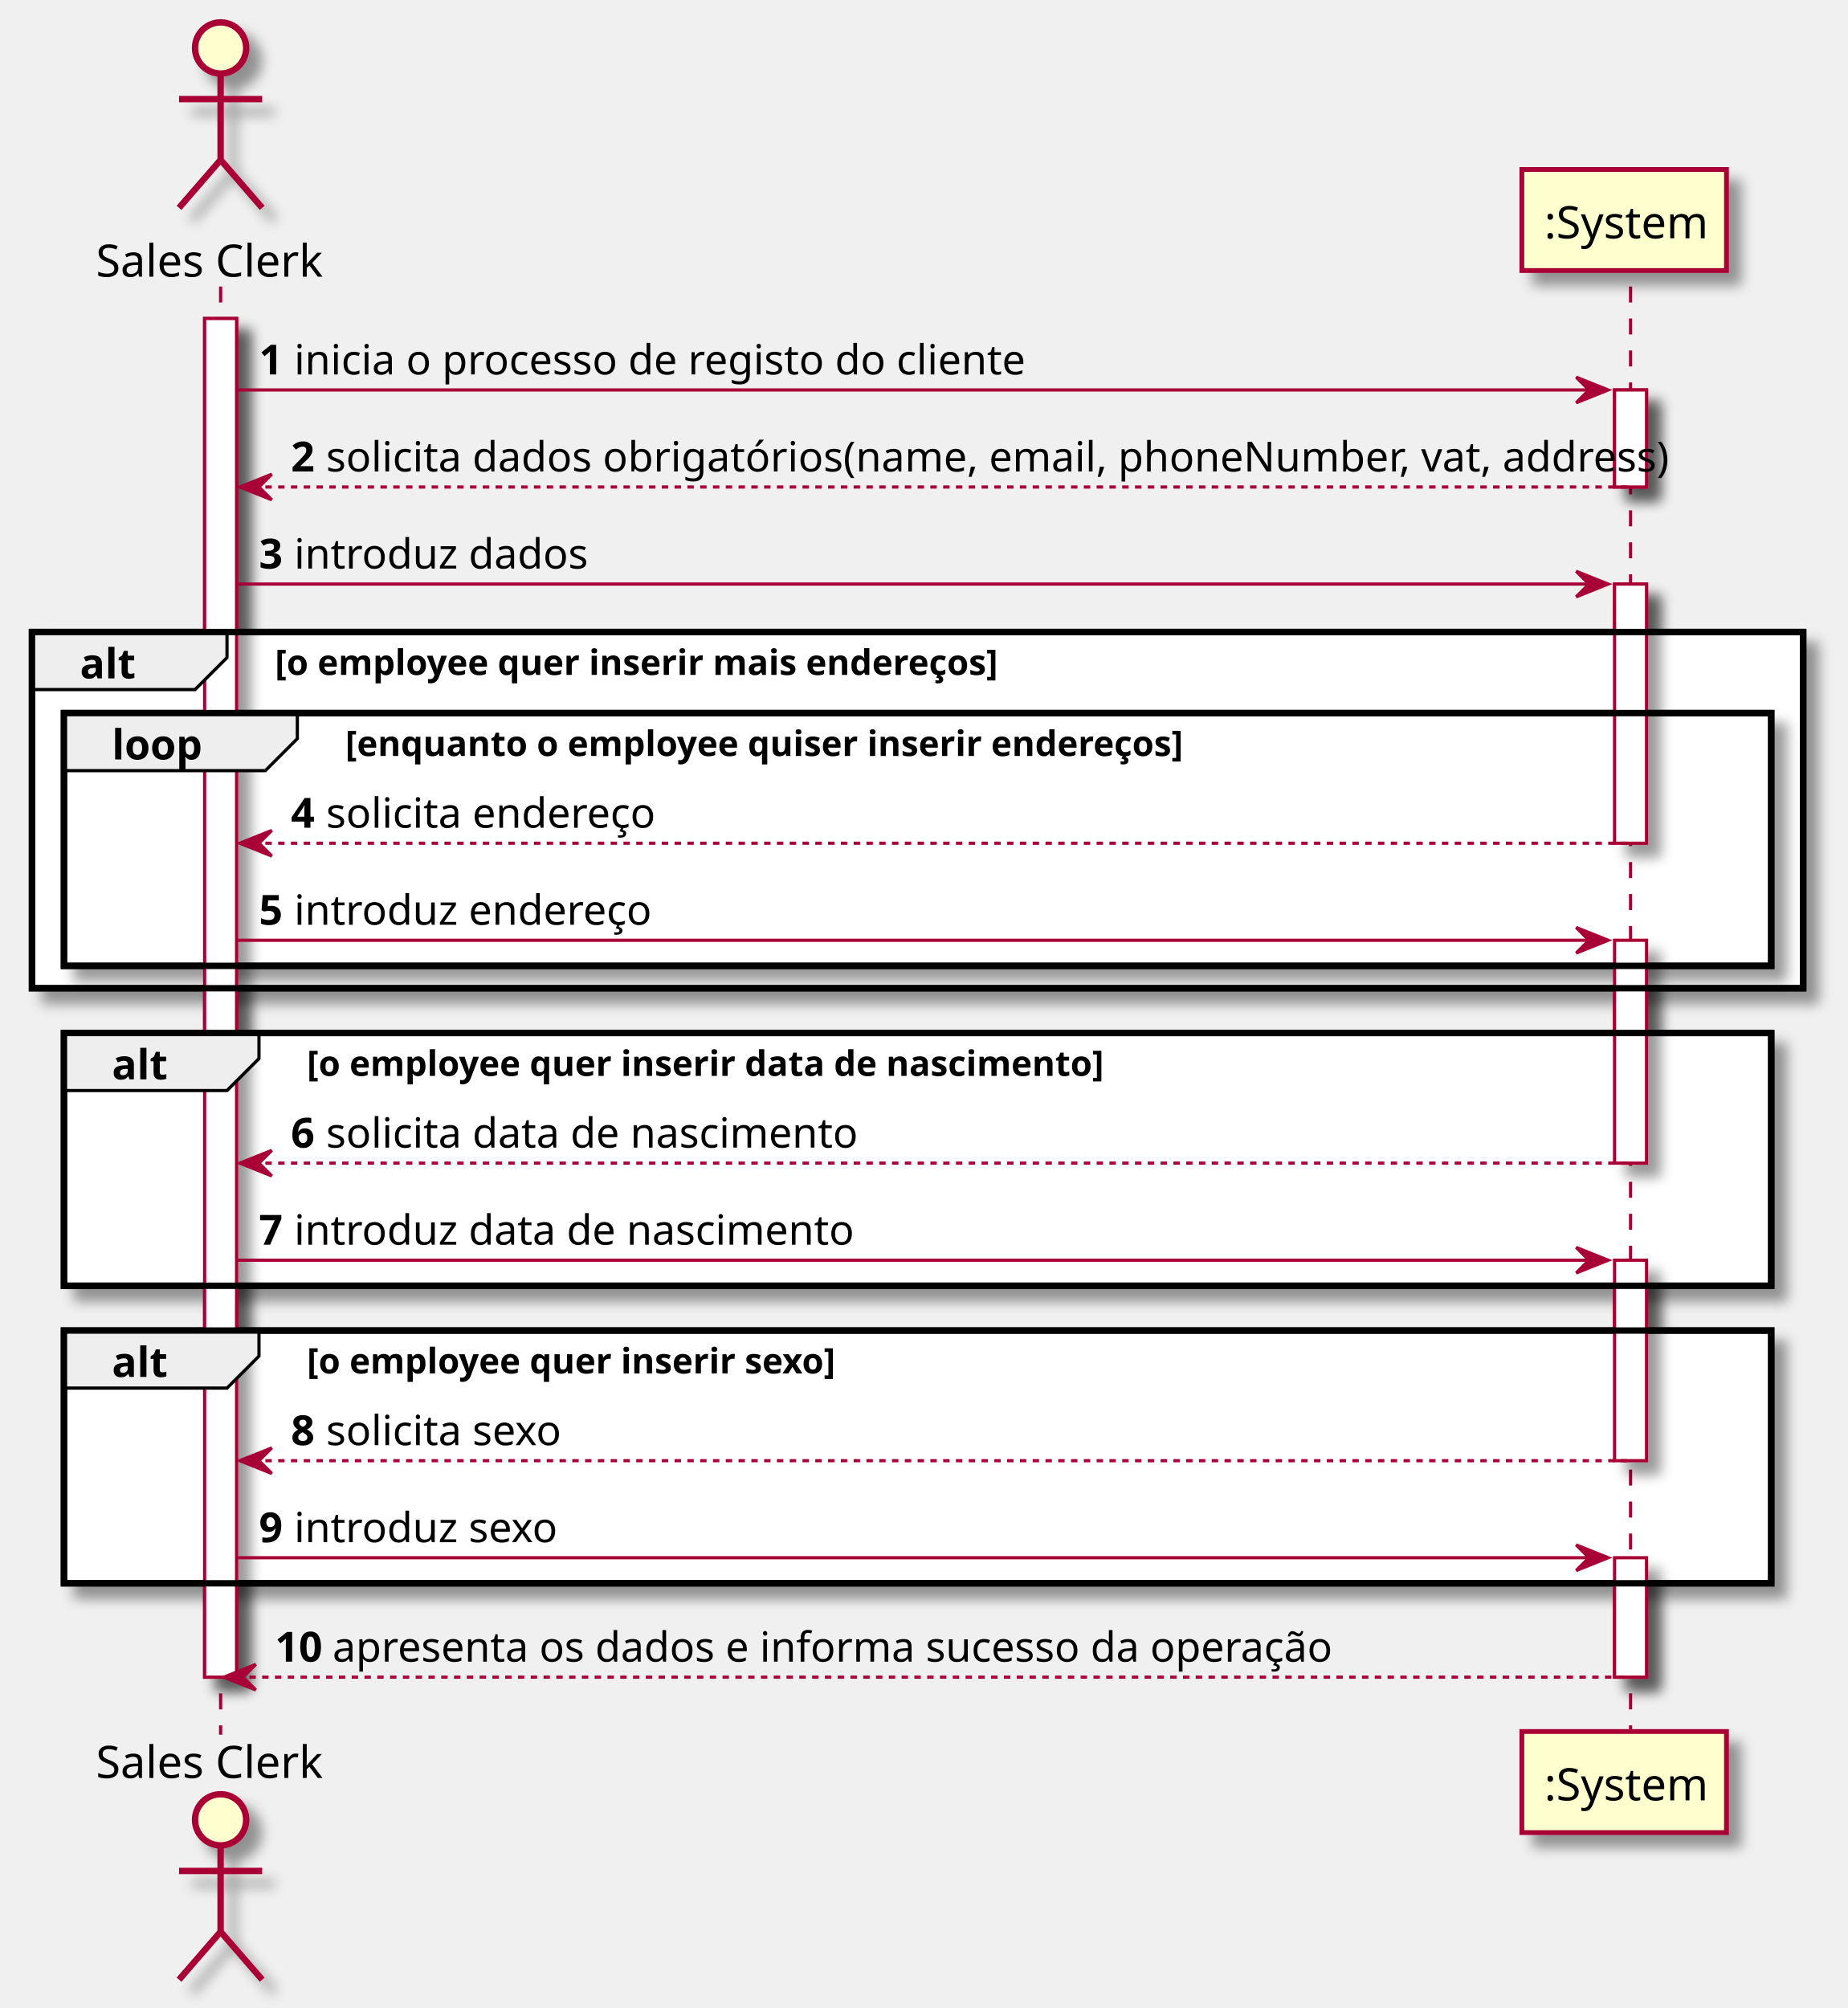
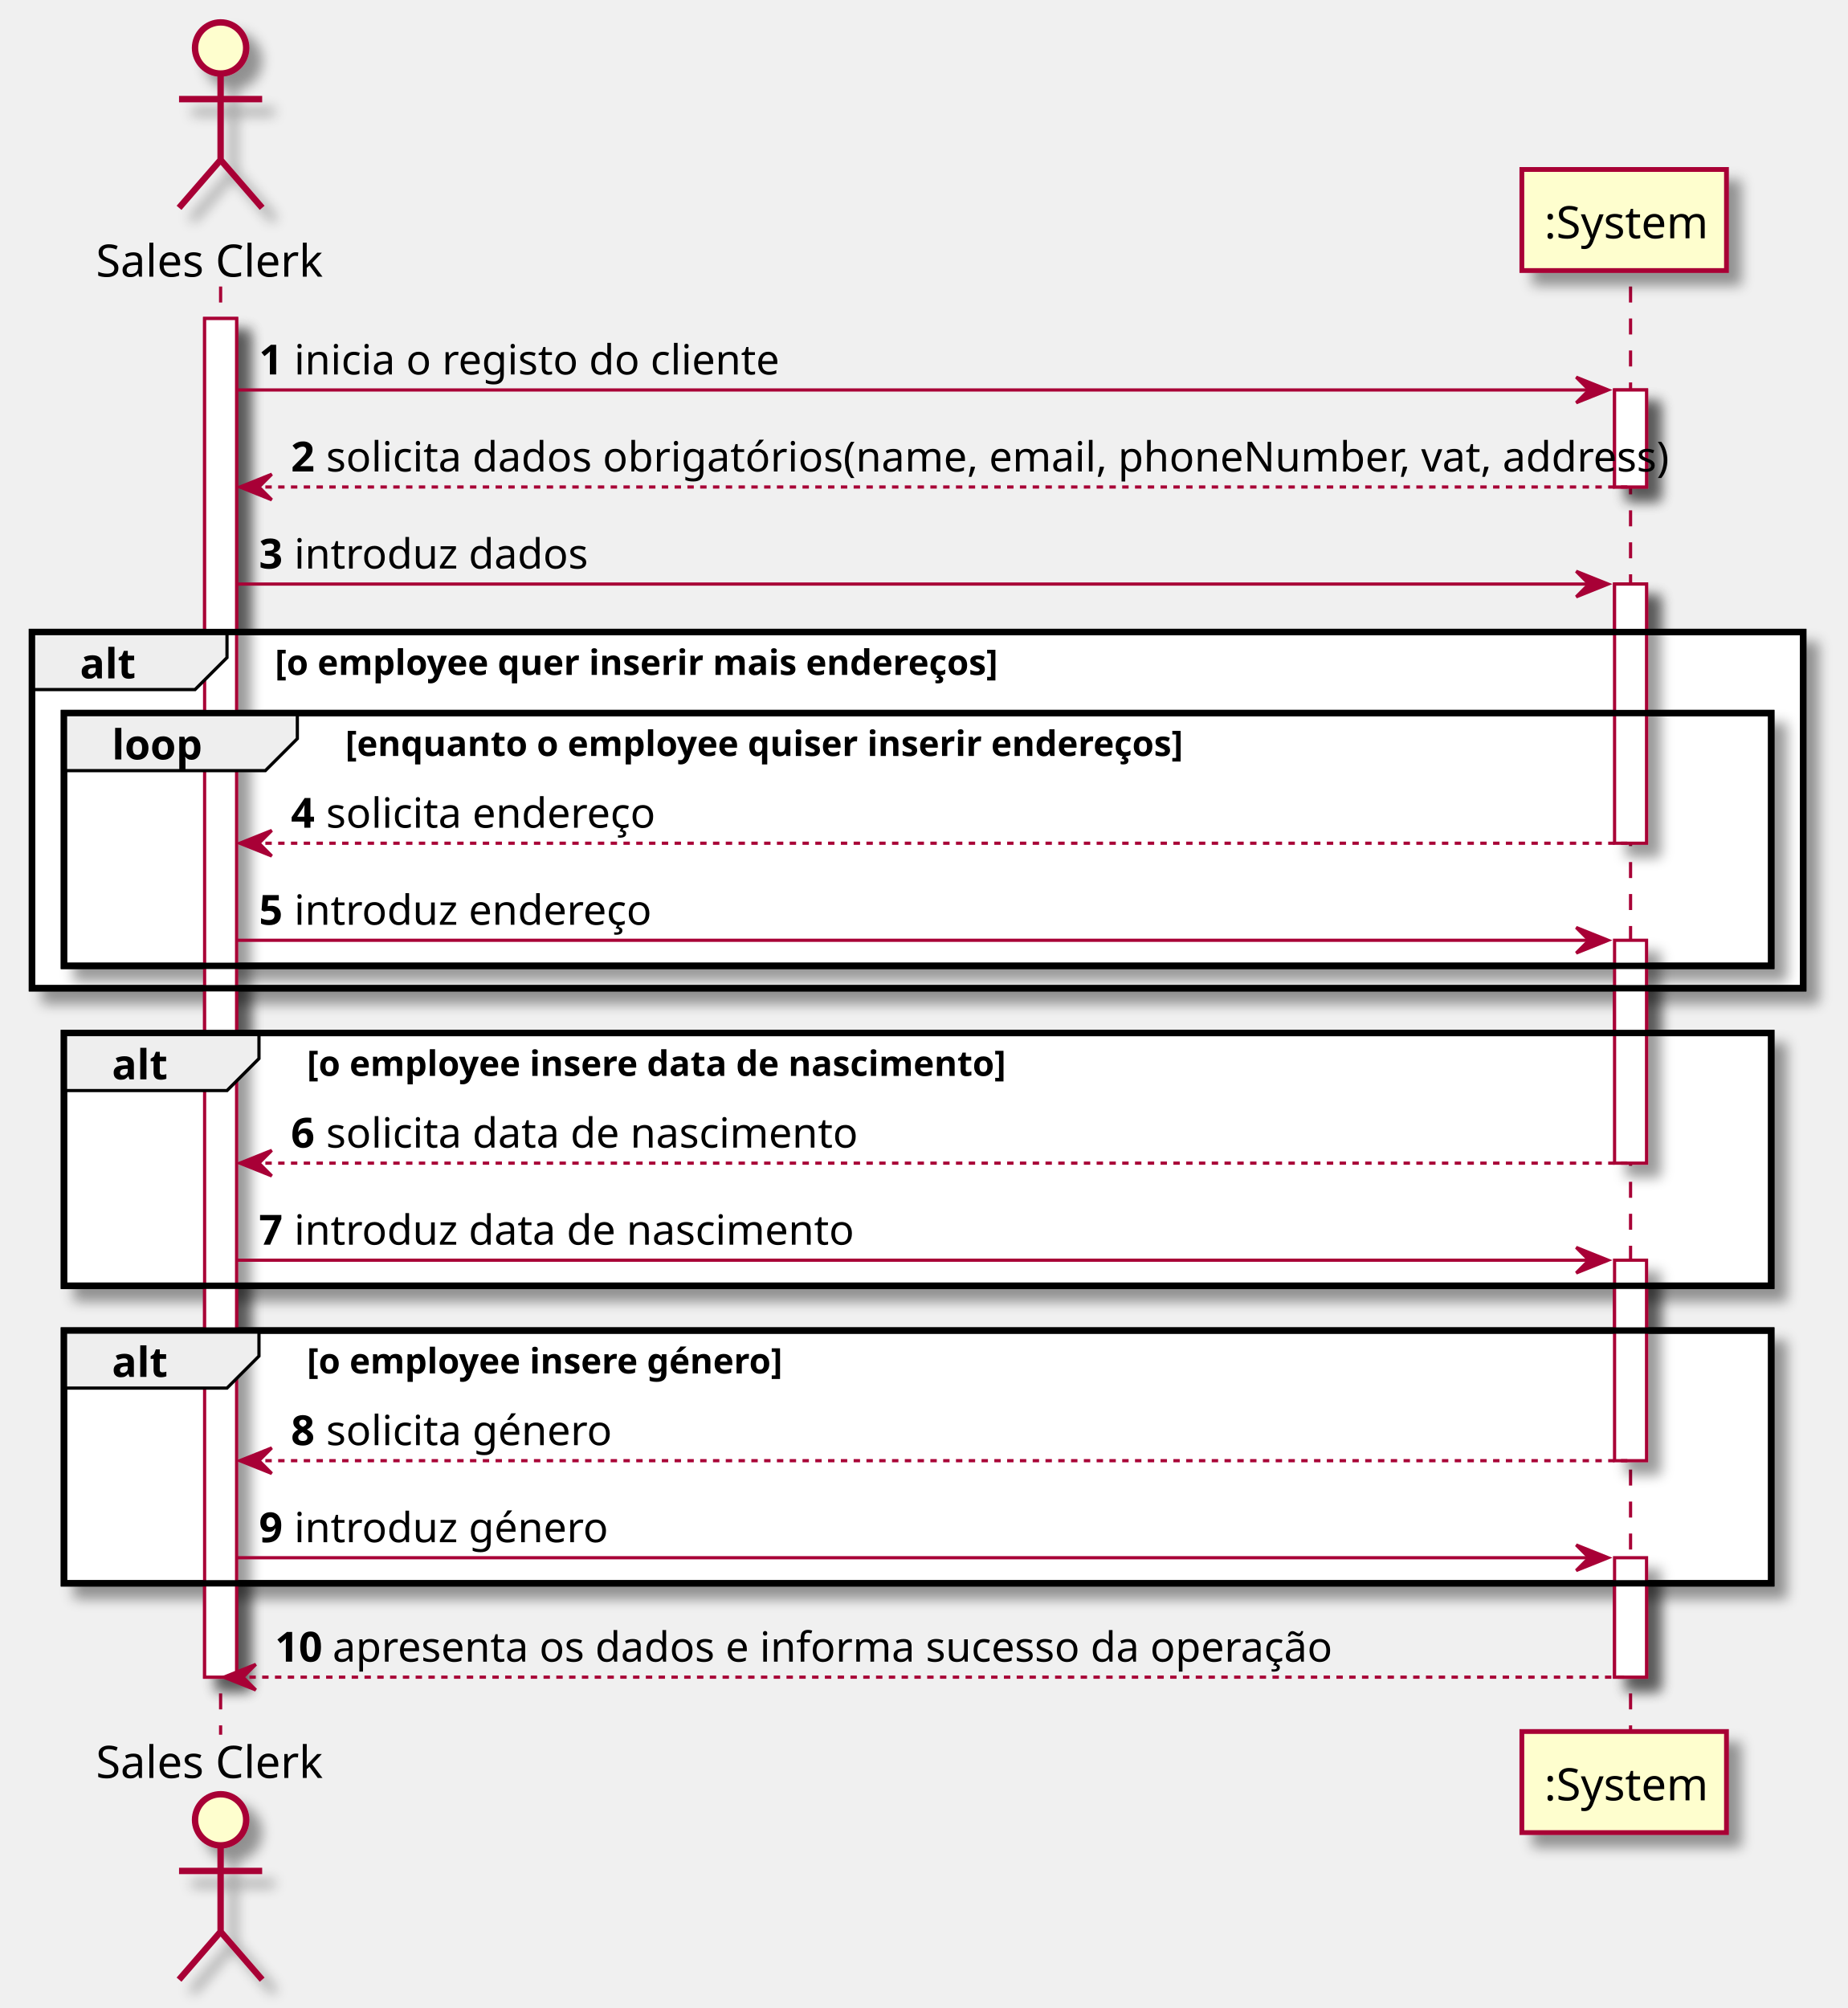
<svg xmlns="http://www.w3.org/2000/svg" contentScriptType="application/ecmascript" contentStyleType="text/css" height="628px" preserveAspectRatio="none" style="width:578px;height:628px;" version="1.1" viewBox="0 0 578 628" width="578px" zoomAndPan="magnify">
  <defs>
-     <filter height="300%" id="f1kqag9gp9brlv" width="300%" x="-1" y="-1">
+     <filter height="300%" id="fx6tfxbefllyx" width="300%" x="-1" y="-1">
      <feGaussianBlur result="blurOut" stdDeviation="2.0" />
      <feColorMatrix in="blurOut" result="blurOut2" type="matrix" values="0 0 0 0 0 0 0 0 0 0 0 0 0 0 0 0 0 0 .4 0" />
      <feOffset dx="4.0" dy="4.0" in="blurOut2" result="blurOut3" />
      <feBlend in="SourceGraphic" in2="blurOut3" mode="normal" />
    </filter>
  </defs>
  <g>
-     <rect fill="#FFFFFF" filter="url(#f1kqag9gp9brlv)" height="424.922" style="stroke:#A80036;stroke-width:1.0;" width="10" x="64" y="99.609" />
-     <rect fill="#FFFFFF" filter="url(#f1kqag9gp9brlv)" height="30.352" style="stroke:#A80036;stroke-width:1.0;" width="10" x="505" y="121.961" />
-     <rect fill="#FFFFFF" filter="url(#f1kqag9gp9brlv)" height="81.055" style="stroke:#A80036;stroke-width:1.0;" width="10" x="505" y="182.664" />
-     <rect fill="#FFFFFF" filter="url(#f1kqag9gp9brlv)" height="69.703" style="stroke:#A80036;stroke-width:1.0;" width="10" x="505" y="294.07" />
-     <rect fill="#FFFFFF" filter="url(#f1kqag9gp9brlv)" height="62.703" style="stroke:#A80036;stroke-width:1.0;" width="10" x="505" y="394.125" />
-     <rect fill="#FFFFFF" filter="url(#f1kqag9gp9brlv)" height="37.352" style="stroke:#A80036;stroke-width:1.0;" width="10" x="505" y="487.18" />
-     <rect fill="#FFFFFF" filter="url(#f1kqag9gp9brlv)" height="111.406" style="stroke:#000000;stroke-width:2.0;" width="554" x="10" y="197.664" />
-     <rect fill="#FFFFFF" filter="url(#f1kqag9gp9brlv)" height="79.055" style="stroke:#000000;stroke-width:2.0;" width="534" x="20" y="223.016" />
-     <rect fill="#FFFFFF" filter="url(#f1kqag9gp9brlv)" height="79.055" style="stroke:#000000;stroke-width:2.0;" width="534" x="20" y="323.07" />
-     <rect fill="#FFFFFF" filter="url(#f1kqag9gp9brlv)" height="79.055" style="stroke:#000000;stroke-width:2.0;" width="534" x="20" y="416.125" />
+     <rect fill="#FFFFFF" filter="url(#fx6tfxbefllyx)" height="424.922" style="stroke:#A80036;stroke-width:1.0;" width="10" x="64" y="99.609" />
+     <rect fill="#FFFFFF" filter="url(#fx6tfxbefllyx)" height="30.352" style="stroke:#A80036;stroke-width:1.0;" width="10" x="505" y="121.961" />
+     <rect fill="#FFFFFF" filter="url(#fx6tfxbefllyx)" height="81.055" style="stroke:#A80036;stroke-width:1.0;" width="10" x="505" y="182.664" />
+     <rect fill="#FFFFFF" filter="url(#fx6tfxbefllyx)" height="69.703" style="stroke:#A80036;stroke-width:1.0;" width="10" x="505" y="294.07" />
+     <rect fill="#FFFFFF" filter="url(#fx6tfxbefllyx)" height="62.703" style="stroke:#A80036;stroke-width:1.0;" width="10" x="505" y="394.125" />
+     <rect fill="#FFFFFF" filter="url(#fx6tfxbefllyx)" height="37.352" style="stroke:#A80036;stroke-width:1.0;" width="10" x="505" y="487.18" />
+     <rect fill="#FFFFFF" filter="url(#fx6tfxbefllyx)" height="111.406" style="stroke:#000000;stroke-width:2.0;" width="554" x="10" y="197.664" />
+     <rect fill="#FFFFFF" filter="url(#fx6tfxbefllyx)" height="79.055" style="stroke:#000000;stroke-width:2.0;" width="534" x="20" y="223.016" />
+     <rect fill="#FFFFFF" filter="url(#fx6tfxbefllyx)" height="79.055" style="stroke:#000000;stroke-width:2.0;" width="534" x="20" y="323.07" />
+     <rect fill="#FFFFFF" filter="url(#fx6tfxbefllyx)" height="79.055" style="stroke:#000000;stroke-width:2.0;" width="534" x="20" y="416.125" />
    <line style="stroke:#A80036;stroke-width:1.0;stroke-dasharray:5.0,5.0;" x1="69" x2="69" y1="89.609" y2="542.531" />
    <line style="stroke:#A80036;stroke-width:1.0;stroke-dasharray:5.0,5.0;" x1="510" x2="510" y1="89.609" y2="542.531" />
    <text fill="#000000" font-family="sans-serif" font-size="14" lengthAdjust="spacing" textLength="72" x="30" y="86.533">Sales Clerk</text>
-     <ellipse cx="69" cy="15" fill="#FEFECE" filter="url(#f1kqag9gp9brlv)" rx="8" ry="8" style="stroke:#A80036;stroke-width:2.0;" />
-     <path d="M69,23 L69,50 M56,31 L82,31 M69,50 L56,65 M69,50 L82,65 " fill="none" filter="url(#f1kqag9gp9brlv)" style="stroke:#A80036;stroke-width:2.0;" />
+     <ellipse cx="69" cy="15" fill="#FEFECE" filter="url(#fx6tfxbefllyx)" rx="8" ry="8" style="stroke:#A80036;stroke-width:2.0;" />
+     <path d="M69,23 L69,50 M56,31 L82,31 M69,50 L56,65 M69,50 L82,65 " fill="none" filter="url(#fx6tfxbefllyx)" style="stroke:#A80036;stroke-width:2.0;" />
    <text fill="#000000" font-family="sans-serif" font-size="14" lengthAdjust="spacing" textLength="72" x="30" y="556.064">Sales Clerk</text>
-     <ellipse cx="69" cy="569.141" fill="#FEFECE" filter="url(#f1kqag9gp9brlv)" rx="8" ry="8" style="stroke:#A80036;stroke-width:2.0;" />
-     <path d="M69,577.141 L69,604.141 M56,585.141 L82,585.141 M69,604.141 L56,619.141 M69,604.141 L82,619.141 " fill="none" filter="url(#f1kqag9gp9brlv)" style="stroke:#A80036;stroke-width:2.0;" />
-     <rect fill="#FEFECE" filter="url(#f1kqag9gp9brlv)" height="31.609" style="stroke:#A80036;stroke-width:1.5;" width="64" x="476" y="53" />
+     <ellipse cx="69" cy="569.141" fill="#FEFECE" filter="url(#fx6tfxbefllyx)" rx="8" ry="8" style="stroke:#A80036;stroke-width:2.0;" />
+     <path d="M69,577.141 L69,604.141 M56,585.141 L82,585.141 M69,604.141 L56,619.141 M69,604.141 L82,619.141 " fill="none" filter="url(#fx6tfxbefllyx)" style="stroke:#A80036;stroke-width:2.0;" />
+     <rect fill="#FEFECE" filter="url(#fx6tfxbefllyx)" height="31.609" style="stroke:#A80036;stroke-width:1.5;" width="64" x="476" y="53" />
    <text fill="#000000" font-family="sans-serif" font-size="14" lengthAdjust="spacing" textLength="50" x="483" y="74.533">:System</text>
-     <rect fill="#FEFECE" filter="url(#f1kqag9gp9brlv)" height="31.609" style="stroke:#A80036;stroke-width:1.5;" width="64" x="476" y="541.531" />
+     <rect fill="#FEFECE" filter="url(#fx6tfxbefllyx)" height="31.609" style="stroke:#A80036;stroke-width:1.5;" width="64" x="476" y="541.531" />
    <text fill="#000000" font-family="sans-serif" font-size="14" lengthAdjust="spacing" textLength="50" x="483" y="563.064">:System</text>
-     <rect fill="#FFFFFF" filter="url(#f1kqag9gp9brlv)" height="424.922" style="stroke:#A80036;stroke-width:1.0;" width="10" x="64" y="99.609" />
-     <rect fill="#FFFFFF" filter="url(#f1kqag9gp9brlv)" height="30.352" style="stroke:#A80036;stroke-width:1.0;" width="10" x="505" y="121.961" />
-     <rect fill="#FFFFFF" filter="url(#f1kqag9gp9brlv)" height="81.055" style="stroke:#A80036;stroke-width:1.0;" width="10" x="505" y="182.664" />
-     <rect fill="#FFFFFF" filter="url(#f1kqag9gp9brlv)" height="69.703" style="stroke:#A80036;stroke-width:1.0;" width="10" x="505" y="294.07" />
-     <rect fill="#FFFFFF" filter="url(#f1kqag9gp9brlv)" height="62.703" style="stroke:#A80036;stroke-width:1.0;" width="10" x="505" y="394.125" />
-     <rect fill="#FFFFFF" filter="url(#f1kqag9gp9brlv)" height="37.352" style="stroke:#A80036;stroke-width:1.0;" width="10" x="505" y="487.18" />
+     <rect fill="#FFFFFF" filter="url(#fx6tfxbefllyx)" height="424.922" style="stroke:#A80036;stroke-width:1.0;" width="10" x="64" y="99.609" />
+     <rect fill="#FFFFFF" filter="url(#fx6tfxbefllyx)" height="30.352" style="stroke:#A80036;stroke-width:1.0;" width="10" x="505" y="121.961" />
+     <rect fill="#FFFFFF" filter="url(#fx6tfxbefllyx)" height="81.055" style="stroke:#A80036;stroke-width:1.0;" width="10" x="505" y="182.664" />
+     <rect fill="#FFFFFF" filter="url(#fx6tfxbefllyx)" height="69.703" style="stroke:#A80036;stroke-width:1.0;" width="10" x="505" y="294.07" />
+     <rect fill="#FFFFFF" filter="url(#fx6tfxbefllyx)" height="62.703" style="stroke:#A80036;stroke-width:1.0;" width="10" x="505" y="394.125" />
+     <rect fill="#FFFFFF" filter="url(#fx6tfxbefllyx)" height="37.352" style="stroke:#A80036;stroke-width:1.0;" width="10" x="505" y="487.18" />
    <polygon fill="#A80036" points="493,117.961,503,121.961,493,125.961,497,121.961" style="stroke:#A80036;stroke-width:1.0;" />
    <line style="stroke:#A80036;stroke-width:1.0;" x1="74" x2="499" y1="121.961" y2="121.961" />
    <text fill="#000000" font-family="sans-serif" font-size="13" font-weight="bold" lengthAdjust="spacing" textLength="7" x="81" y="117.105">1</text>
-     <text fill="#000000" font-family="sans-serif" font-size="13" lengthAdjust="spacing" textLength="219" x="92" y="117.105">inicia o processo de registo do cliente</text>
+     <text fill="#000000" font-family="sans-serif" font-size="13" lengthAdjust="spacing" textLength="144" x="92" y="117.105">inicia o registo do cliente</text>
    <polygon fill="#A80036" points="85,148.312,75,152.312,85,156.312,81,152.312" style="stroke:#A80036;stroke-width:1.0;" />
    <line style="stroke:#A80036;stroke-width:1.0;stroke-dasharray:2.0,2.0;" x1="79" x2="509" y1="152.312" y2="152.312" />
    <text fill="#000000" font-family="sans-serif" font-size="13" font-weight="bold" lengthAdjust="spacing" textLength="7" x="91" y="147.456">2</text>
    <text fill="#000000" font-family="sans-serif" font-size="13" lengthAdjust="spacing" textLength="396" x="102" y="147.456">solicita dados obrigatórios(name, email, phoneNumber, vat, address)</text>
    <polygon fill="#A80036" points="493,178.664,503,182.664,493,186.664,497,182.664" style="stroke:#A80036;stroke-width:1.0;" />
    <line style="stroke:#A80036;stroke-width:1.0;" x1="74" x2="499" y1="182.664" y2="182.664" />
    <text fill="#000000" font-family="sans-serif" font-size="13" font-weight="bold" lengthAdjust="spacing" textLength="7" x="81" y="177.808">3</text>
    <text fill="#000000" font-family="sans-serif" font-size="13" lengthAdjust="spacing" textLength="85" x="92" y="177.808">introduz dados</text>
    <path d="M10,197.664 L71,197.664 L71,205.664 L61,215.664 L10,215.664 L10,197.664 " fill="#EEEEEE" style="stroke:#000000;stroke-width:1.0;" />
    <rect fill="none" height="111.406" style="stroke:#000000;stroke-width:2.0;" width="554" x="10" y="197.664" />
    <text fill="#000000" font-family="sans-serif" font-size="13" font-weight="bold" lengthAdjust="spacing" textLength="16" x="25" y="212.159">alt</text>
    <text fill="#000000" font-family="sans-serif" font-size="11" font-weight="bold" lengthAdjust="spacing" textLength="235" x="86" y="211.083">[o employee quer inserir mais endereços]</text>
    <path d="M20,223.016 L93,223.016 L93,231.016 L83,241.016 L20,241.016 L20,223.016 " fill="#EEEEEE" style="stroke:#000000;stroke-width:1.0;" />
    <rect fill="none" height="79.055" style="stroke:#000000;stroke-width:2.0;" width="534" x="20" y="223.016" />
    <text fill="#000000" font-family="sans-serif" font-size="13" font-weight="bold" lengthAdjust="spacing" textLength="28" x="35" y="237.511">loop</text>
    <text fill="#000000" font-family="sans-serif" font-size="11" font-weight="bold" lengthAdjust="spacing" textLength="270" x="108" y="236.435">[enquanto o employee quiser inserir endereços]</text>
    <polygon fill="#A80036" points="85,259.719,75,263.719,85,267.719,81,263.719" style="stroke:#A80036;stroke-width:1.0;" />
    <line style="stroke:#A80036;stroke-width:1.0;stroke-dasharray:2.0,2.0;" x1="79" x2="509" y1="263.719" y2="263.719" />
    <text fill="#000000" font-family="sans-serif" font-size="13" font-weight="bold" lengthAdjust="spacing" textLength="7" x="91" y="258.862">4</text>
    <text fill="#000000" font-family="sans-serif" font-size="13" lengthAdjust="spacing" textLength="98" x="102" y="258.862">solicita endereço</text>
    <polygon fill="#A80036" points="493,290.07,503,294.07,493,298.07,497,294.07" style="stroke:#A80036;stroke-width:1.0;" />
    <line style="stroke:#A80036;stroke-width:1.0;" x1="74" x2="499" y1="294.07" y2="294.07" />
    <text fill="#000000" font-family="sans-serif" font-size="13" font-weight="bold" lengthAdjust="spacing" textLength="7" x="81" y="289.214">5</text>
    <text fill="#000000" font-family="sans-serif" font-size="13" lengthAdjust="spacing" textLength="103" x="92" y="289.214">introduz endereço</text>
    <path d="M20,323.07 L81,323.07 L81,331.07 L71,341.07 L20,341.07 L20,323.07 " fill="#EEEEEE" style="stroke:#000000;stroke-width:1.0;" />
    <rect fill="none" height="79.055" style="stroke:#000000;stroke-width:2.0;" width="534" x="20" y="323.07" />
    <text fill="#000000" font-family="sans-serif" font-size="13" font-weight="bold" lengthAdjust="spacing" textLength="16" x="35" y="337.565">alt</text>
-     <text fill="#000000" font-family="sans-serif" font-size="11" font-weight="bold" lengthAdjust="spacing" textLength="253" x="96" y="336.489">[o employee quer inserir data de nascimento]</text>
+     <text fill="#000000" font-family="sans-serif" font-size="11" font-weight="bold" lengthAdjust="spacing" textLength="223" x="96" y="336.489">[o employee insere data de nascimento]</text>
    <polygon fill="#A80036" points="85,359.773,75,363.773,85,367.773,81,363.773" style="stroke:#A80036;stroke-width:1.0;" />
    <line style="stroke:#A80036;stroke-width:1.0;stroke-dasharray:2.0,2.0;" x1="79" x2="509" y1="363.773" y2="363.773" />
    <text fill="#000000" font-family="sans-serif" font-size="13" font-weight="bold" lengthAdjust="spacing" textLength="7" x="91" y="358.917">6</text>
    <text fill="#000000" font-family="sans-serif" font-size="13" lengthAdjust="spacing" textLength="159" x="102" y="358.917">solicita data de nascimento</text>
    <polygon fill="#A80036" points="493,390.125,503,394.125,493,398.125,497,394.125" style="stroke:#A80036;stroke-width:1.0;" />
    <line style="stroke:#A80036;stroke-width:1.0;" x1="74" x2="499" y1="394.125" y2="394.125" />
    <text fill="#000000" font-family="sans-serif" font-size="13" font-weight="bold" lengthAdjust="spacing" textLength="7" x="81" y="389.269">7</text>
    <text fill="#000000" font-family="sans-serif" font-size="13" lengthAdjust="spacing" textLength="164" x="92" y="389.269">introduz data de nascimento</text>
    <path d="M20,416.125 L81,416.125 L81,424.125 L71,434.125 L20,434.125 L20,416.125 " fill="#EEEEEE" style="stroke:#000000;stroke-width:1.0;" />
    <rect fill="none" height="79.055" style="stroke:#000000;stroke-width:2.0;" width="534" x="20" y="416.125" />
    <text fill="#000000" font-family="sans-serif" font-size="13" font-weight="bold" lengthAdjust="spacing" textLength="16" x="35" y="430.62">alt</text>
-     <text fill="#000000" font-family="sans-serif" font-size="11" font-weight="bold" lengthAdjust="spacing" textLength="172" x="96" y="429.544">[o employee quer inserir sexo]</text>
+     <text fill="#000000" font-family="sans-serif" font-size="11" font-weight="bold" lengthAdjust="spacing" textLength="155" x="96" y="429.544">[o employee insere género]</text>
    <polygon fill="#A80036" points="85,452.828,75,456.828,85,460.828,81,456.828" style="stroke:#A80036;stroke-width:1.0;" />
    <line style="stroke:#A80036;stroke-width:1.0;stroke-dasharray:2.0,2.0;" x1="79" x2="509" y1="456.828" y2="456.828" />
    <text fill="#000000" font-family="sans-serif" font-size="13" font-weight="bold" lengthAdjust="spacing" textLength="7" x="91" y="451.972">8</text>
-     <text fill="#000000" font-family="sans-serif" font-size="13" lengthAdjust="spacing" textLength="73" x="102" y="451.972">solicita sexo</text>
+     <text fill="#000000" font-family="sans-serif" font-size="13" lengthAdjust="spacing" textLength="84" x="102" y="451.972">solicita género</text>
    <polygon fill="#A80036" points="493,483.18,503,487.18,493,491.18,497,487.18" style="stroke:#A80036;stroke-width:1.0;" />
    <line style="stroke:#A80036;stroke-width:1.0;" x1="74" x2="499" y1="487.18" y2="487.18" />
    <text fill="#000000" font-family="sans-serif" font-size="13" font-weight="bold" lengthAdjust="spacing" textLength="7" x="81" y="482.323">9</text>
-     <text fill="#000000" font-family="sans-serif" font-size="13" lengthAdjust="spacing" textLength="78" x="92" y="482.323">introduz sexo</text>
+     <text fill="#000000" font-family="sans-serif" font-size="13" lengthAdjust="spacing" textLength="89" x="92" y="482.323">introduz género</text>
    <polygon fill="#A80036" points="80,520.531,70,524.531,80,528.531,76,524.531" style="stroke:#A80036;stroke-width:1.0;" />
    <line style="stroke:#A80036;stroke-width:1.0;stroke-dasharray:2.0,2.0;" x1="74" x2="509" y1="524.531" y2="524.531" />
    <text fill="#000000" font-family="sans-serif" font-size="13" font-weight="bold" lengthAdjust="spacing" textLength="14" x="86" y="519.675">10</text>
    <text fill="#000000" font-family="sans-serif" font-size="13" lengthAdjust="spacing" textLength="299" x="104" y="519.675">apresenta os dados e informa sucesso da operação</text>
  </g>
</svg>
